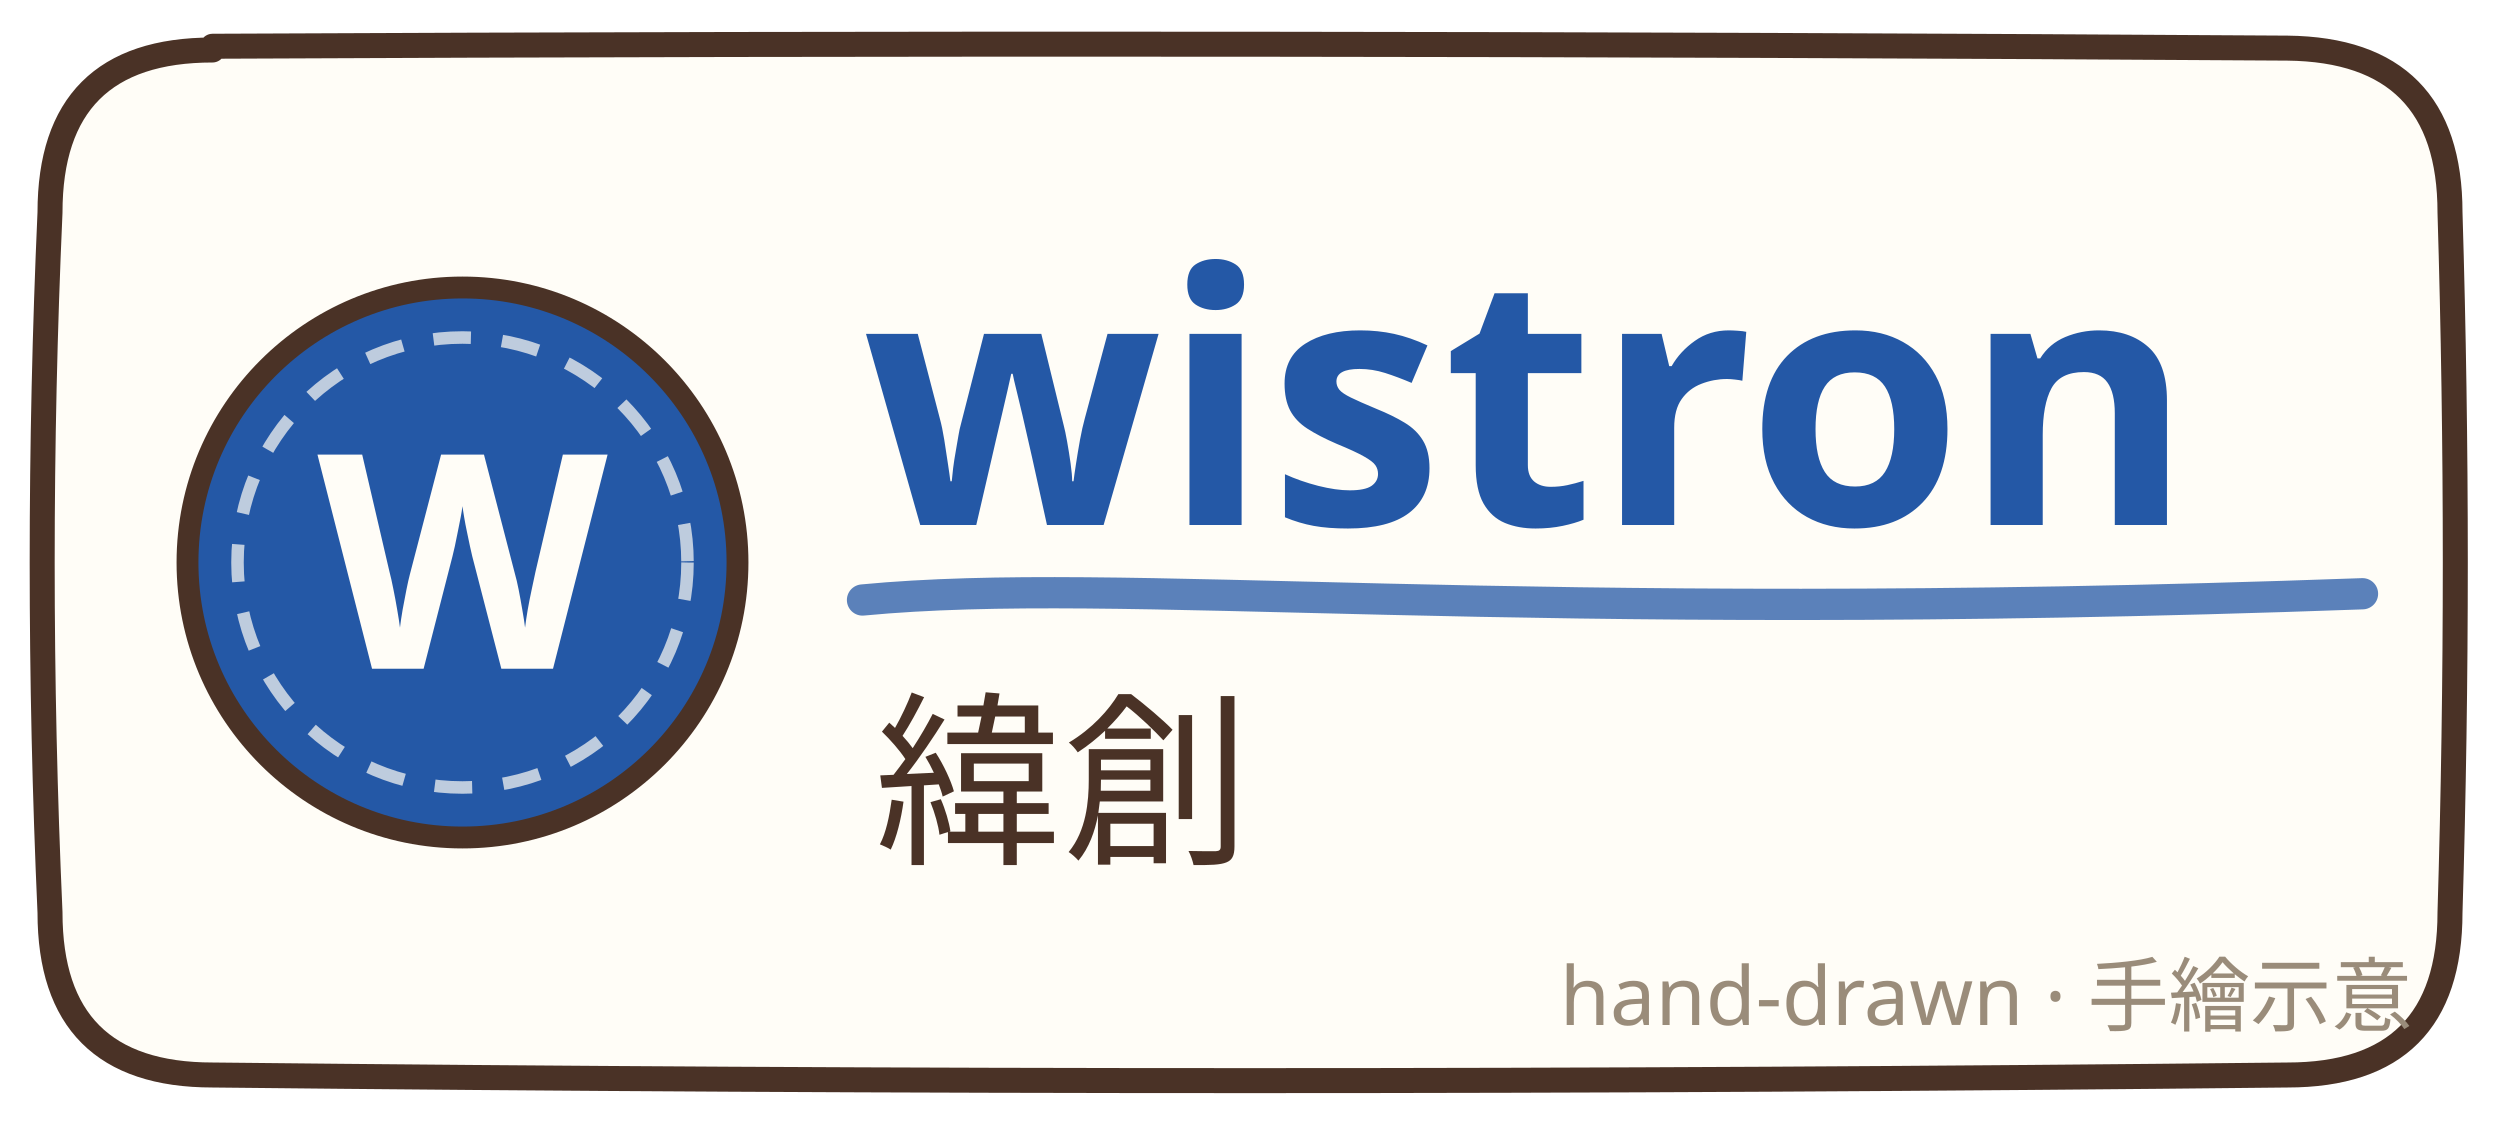
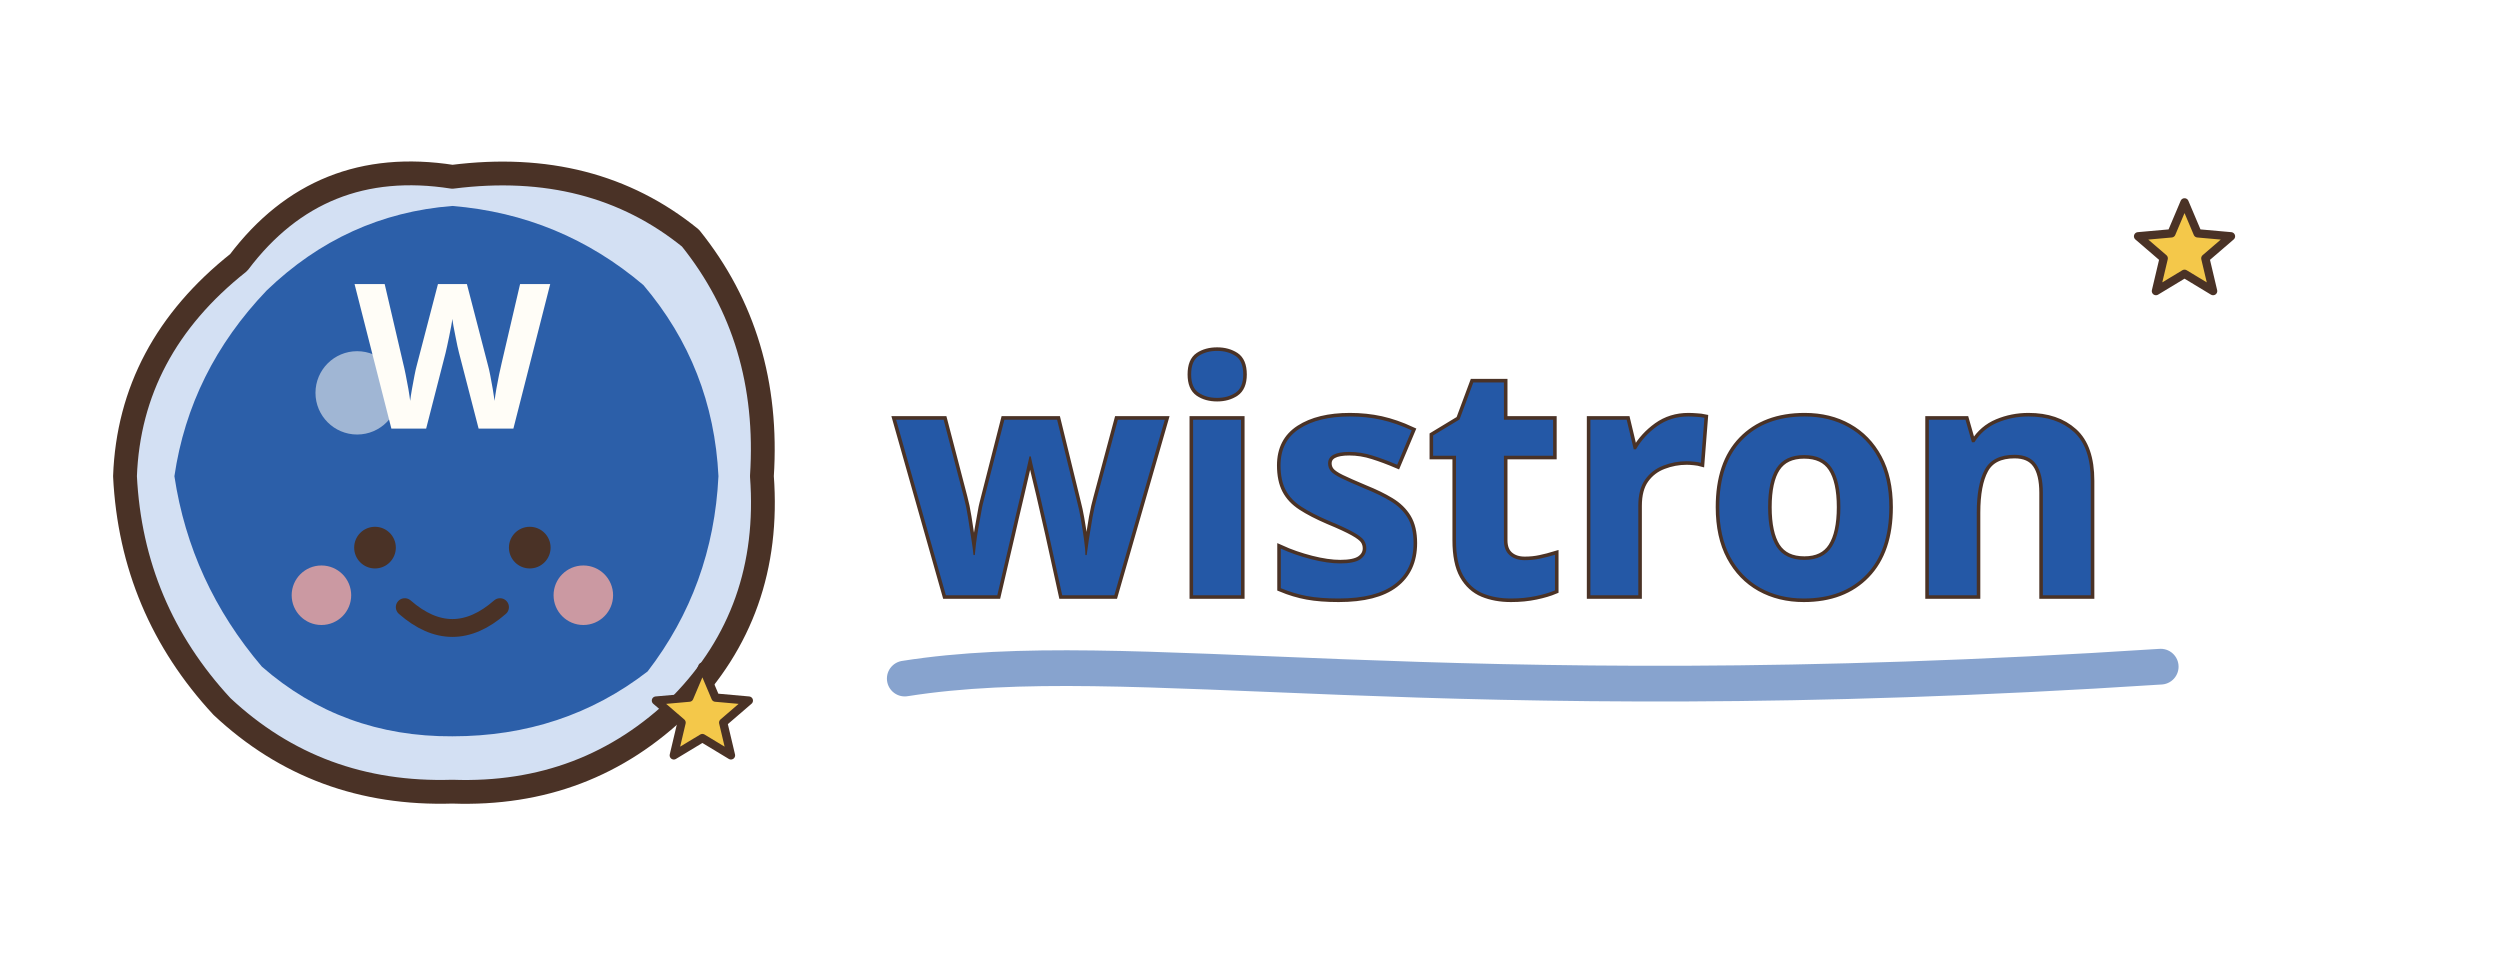
- <svg xmlns="http://www.w3.org/2000/svg" viewBox="0 0 400 180" width="400" height="180">
-   <path d="M34.0 7.4 Q200.0 6.6 366.0 7.7 Q392.0 8.0 392.0 34.0 Q393.7 90.0 392.0 146.0 Q392.0 172.0 366.0 172.0 Q200.0 173.8 34.0 172.0 Q8.0 172.0 8.0 146.0 Q5.5 90.0 8.0 34.0 Q8.0 8.0 34.0 8.0 Z" fill="#FFFDF7" stroke="#4A3226" stroke-width="4" stroke-linejoin="round" />
-   <circle cx="74" cy="90" r="44" fill="#2458A6" stroke="#4A3226" stroke-width="3.5" />
-   <circle cx="74" cy="90" r="36" fill="none" stroke="#FFFDF7" stroke-width="2" stroke-dasharray="6 5" opacity=".7" />
-   <text x="74" y="107" text-anchor="middle" font-family="'Comic Sans MS','Segoe Print','Chalkboard SE','Caveat',sans-serif" font-weight="700" font-size="48" fill="#FFFDF7">W</text>
-   <text x="138" y="84" font-family="'Comic Sans MS','Segoe Print','Chalkboard SE','Caveat',sans-serif" font-weight="700" font-size="56" fill="#2458A6" textLength="240" lengthAdjust="spacingAndGlyphs">wistron</text>
-   <path d="M138 96 C 180 92, 240 100, 378 95" fill="none" stroke="#2458A6" stroke-width="5" stroke-linecap="round" opacity=".75" />
-   <text x="140" y="136" font-family="'DFKai-SB','標楷體','HanziPen TC','Hannotate TC','芫荽','Iansui','LXGW WenKai TC',sans-serif" font-size="30" fill="#4A3226">緯創</text>
-   <text x="386" y="164" text-anchor="end" font-family="'Comic Sans MS','Segoe Print',sans-serif" font-size="13" fill="#9A8C7A">hand-drawn · 手繪示意</text>
+ <svg xmlns="http://www.w3.org/2000/svg" viewBox="0 0 420 160" width="420" height="160">
+   <path d="M128.0 80.0 Q129.7 102.8 114.4 118.4 Q98.6 133.8 76.0 133.0 Q53.3 133.7 37.3 118.7 Q22.1 102.3 21.0 80.0 Q21.8 58.6 40.1 44.1 Q53.6 26.2 76.0 29.7 Q99.6 26.7 116.0 40.0 Q129.5 56.8 128.0 80.0 Z" fill="#D3E0F3" stroke="#4A3226" stroke-width="4" stroke-linejoin="round" />
+   <path d="M120.7 80.0 Q119.8 98.5 108.8 112.8 Q94.7 123.7 76.0 123.7 Q57.5 123.8 44.0 112.0 Q32.0 97.9 29.3 80.0 Q31.9 62.3 44.8 48.8 Q58.1 36.0 76.0 34.6 Q94.2 36.1 108.1 47.9 Q119.8 61.7 120.7 80.0 Z" fill="#2458A6" stroke="none" opacity=".95" />
+   <circle cx="60" cy="66" r="7" fill="#FFFDF7" opacity=".55" />
+   <circle cx="63" cy="92" r="3.5" fill="#4A3226" />
+   <circle cx="89" cy="92" r="3.5" fill="#4A3226" />
+   <path d="M68 102 q8 7 16 0" fill="none" stroke="#4A3226" stroke-width="3" stroke-linecap="round" />
+   <circle cx="54" cy="100" r="5" fill="#F2A7A0" opacity=".8" />
+   <circle cx="98" cy="100" r="5" fill="#F2A7A0" opacity=".8" />
+   <text x="76" y="72" text-anchor="middle" font-family="'Comic Sans MS','Segoe Print','Chalkboard SE','Caveat',sans-serif" font-weight="700" font-size="34" fill="#FFFDF7">W</text>
+   <text x="150" y="100" font-family="'Comic Sans MS','Segoe Print','Chalkboard SE','Caveat',sans-serif" font-weight="700" font-size="54" fill="#2458A6" stroke="#4A3226" stroke-width="1.2" paint-order="stroke" textLength="211" lengthAdjust="spacingAndGlyphs">wistron</text>
+   <path d="M152 114 C 190 108, 240 120, 363 112" fill="none" stroke="#2458A6" stroke-width="6" stroke-linecap="round" opacity=".55" />
+   <path d="M367 34 l2.2 5.2 5.6 .5 -4.3 3.7 1.3 5.5 -4.8 -2.9 -4.8 2.9 1.3 -5.5 -4.3 -3.7 5.6 -.5z" fill="#F4C84A" stroke="#4A3226" stroke-width="1.4" stroke-linejoin="round" />
+   <path d="M118 112 l2.2 5.2 5.6 .5 -4.3 3.7 1.3 5.5 -4.8 -2.9 -4.8 2.9 1.3 -5.5 -4.3 -3.7 5.6 -.5z" fill="#F4C84A" stroke="#4A3226" stroke-width="1.4" stroke-linejoin="round" />
</svg>
